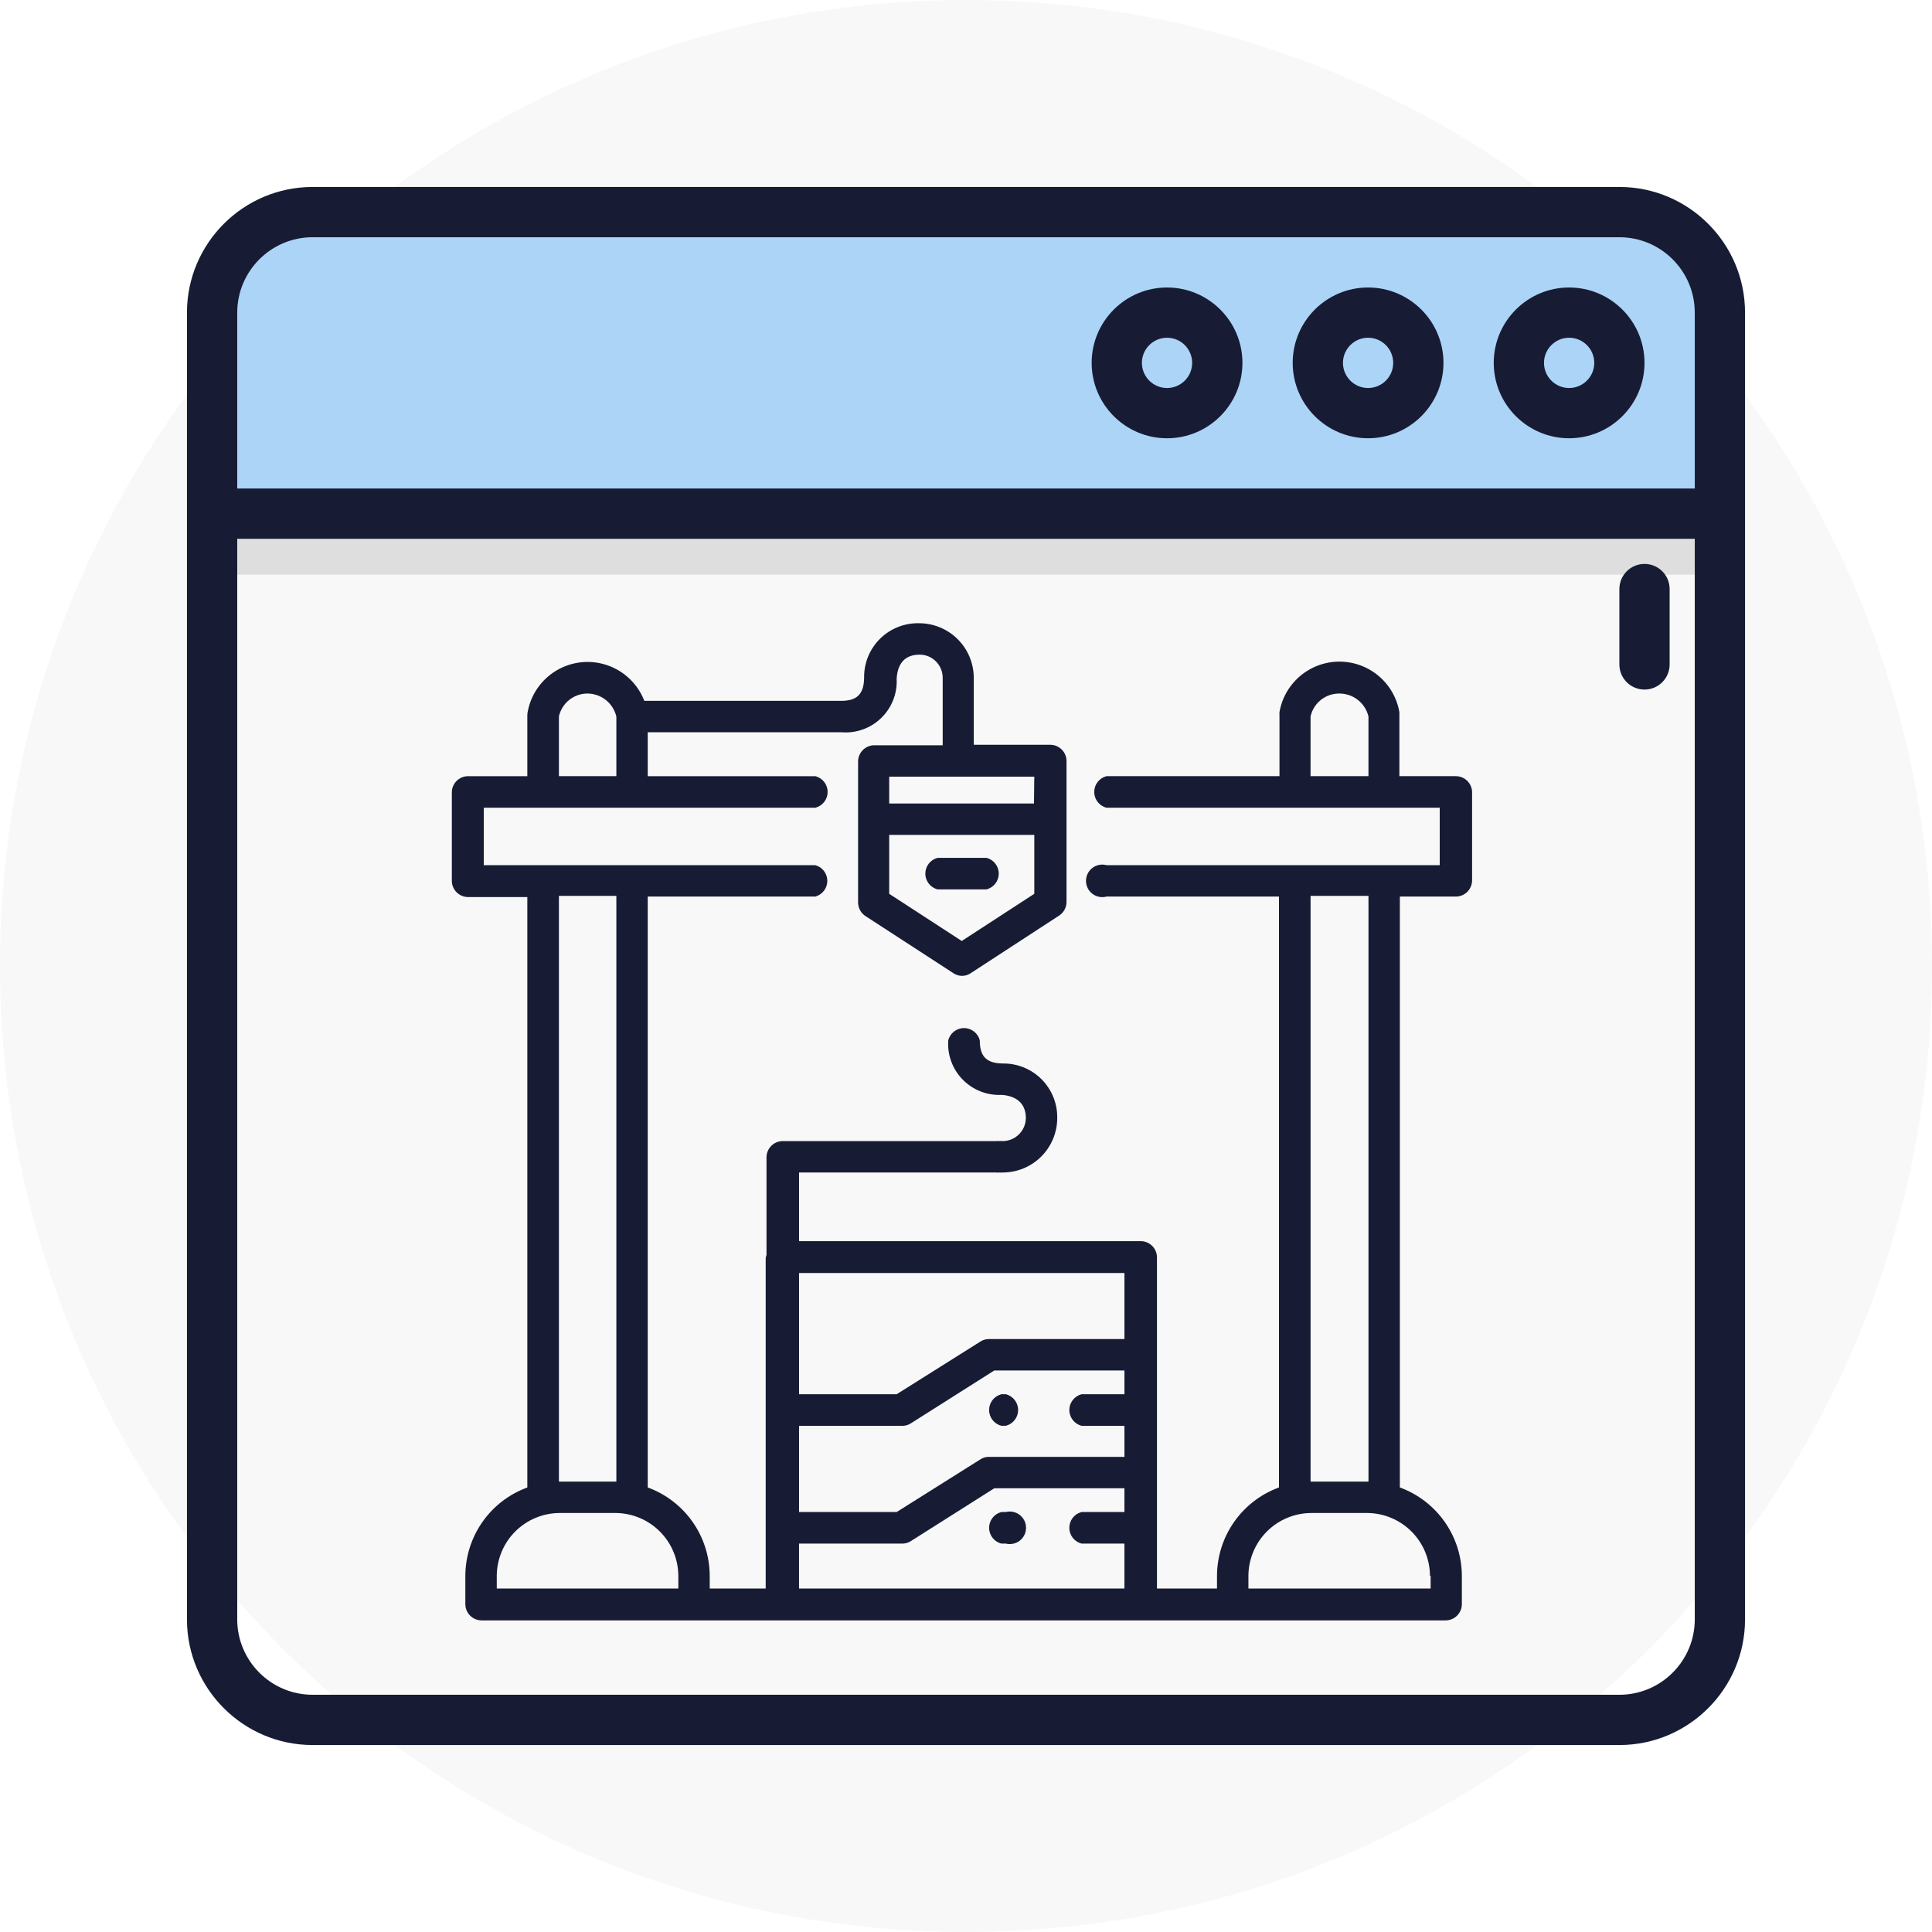
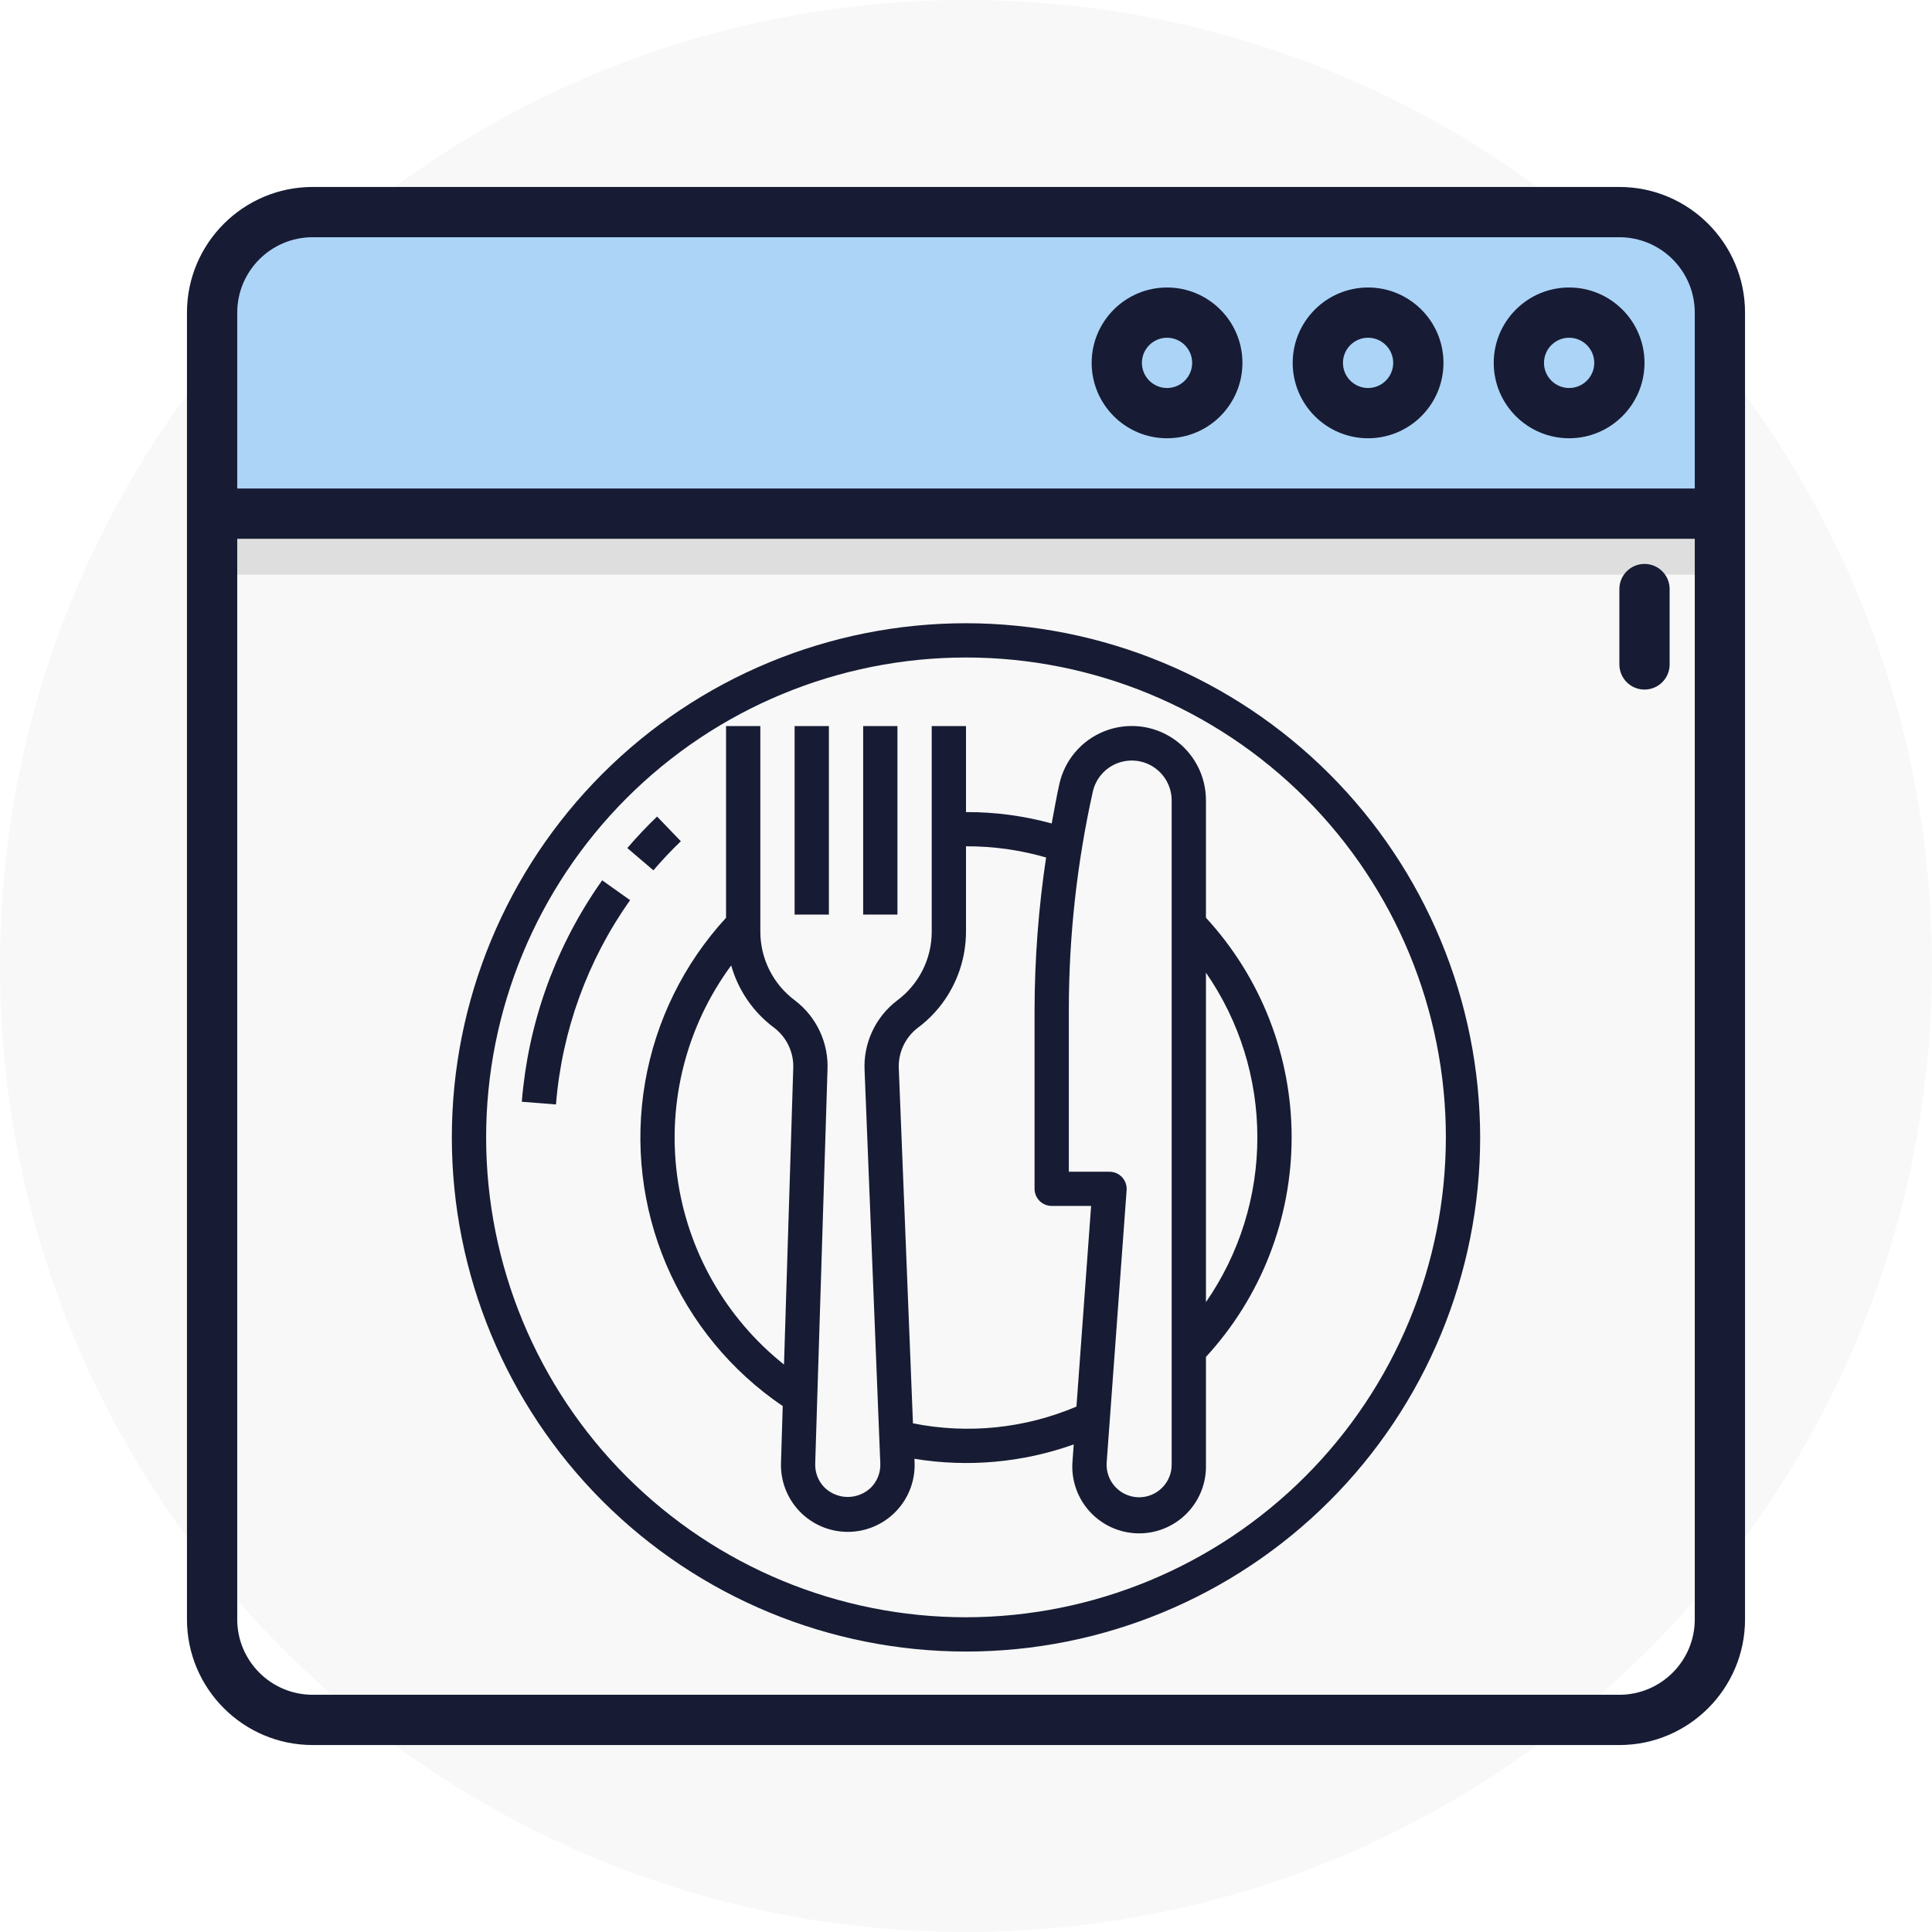
<svg xmlns="http://www.w3.org/2000/svg" width="124px" height="124px" viewBox="0 0 124 124" version="1.1">
  <g id="Page-1" stroke="none" stroke-width="1" fill="none" fill-rule="evenodd">
-     <g id="Home" transform="translate(-1135, -2838)">
+     <g id="Home" transform="translate(-1135, -2592)">
      <g id="Group-6-Copy" transform="translate(165, 730)">
-         <g id="Group-15-Copy-17" transform="translate(0, 2084)">
+         <g id="Group-15-Copy-16" transform="translate(0, 1838)">
          <g id="Group-4" transform="translate(970, 24)">
            <circle id="BG" fill="#F8F8F8" cx="62" cy="62" r="62" />
            <g id="Group-46" transform="translate(12, 12)">
              <rect id="Rectangle-Copy-10" fill="#DEDEDE" x="2.474" y="5.53" width="95.115" height="19.355" />
              <rect id="Rectangle" fill="#ACD4F7" x="2.474" y="3.134" width="95.115" height="19.355" />
-               <path d="M91.935,0 L8.065,0 C3.618,0 0,3.618 0,8.065 L0,91.935 C0,96.382 3.618,100 8.065,100 L91.935,100 C96.382,100 100,96.382 100,91.935 L100,8.065 C100,3.618 96.382,0 91.935,0 Z M8.065,3.226 L91.935,3.226 C94.604,3.226 96.774,5.396 96.774,8.065 L96.774,19.355 L3.226,19.355 L3.226,8.065 C3.226,5.396 5.396,3.226 8.065,3.226 Z M91.935,96.774 L8.065,96.774 C5.396,96.774 3.226,94.604 3.226,91.935 L3.226,22.581 L96.774,22.581 L96.774,91.935 C96.774,94.604 94.604,96.774 91.935,96.774 Z M88.71,16.129 C91.378,16.129 93.548,13.959 93.548,11.29 C93.548,8.622 91.378,6.452 88.71,6.452 C86.041,6.452 83.871,8.622 83.871,11.29 C83.871,13.959 86.041,16.129 88.71,16.129 Z M88.71,9.677 C89.6,9.677 90.323,10.401 90.323,11.29 C90.323,12.18 89.6,12.903 88.71,12.903 C87.82,12.903 87.097,12.18 87.097,11.29 C87.097,10.401 87.82,9.677 88.71,9.677 Z M75.806,16.129 C78.475,16.129 80.645,13.959 80.645,11.29 C80.645,8.622 78.475,6.452 75.806,6.452 C73.138,6.452 70.968,8.622 70.968,11.29 C70.968,13.959 73.138,16.129 75.806,16.129 Z M75.806,9.677 C76.696,9.677 77.419,10.401 77.419,11.29 C77.419,12.18 76.696,12.903 75.806,12.903 C74.916,12.903 74.194,12.18 74.194,11.29 C74.194,10.401 74.916,9.677 75.806,9.677 Z M62.903,16.129 C65.572,16.129 67.742,13.959 67.742,11.29 C67.742,8.622 65.572,6.452 62.903,6.452 C60.235,6.452 58.065,8.622 58.065,11.29 C58.065,13.959 60.235,16.129 62.903,16.129 Z M62.903,9.677 C63.793,9.677 64.516,10.401 64.516,11.29 C64.516,12.18 63.793,12.903 62.903,12.903 C62.013,12.903 61.29,12.18 61.29,11.29 C61.29,10.401 62.013,9.677 62.903,9.677 Z M95.161,25.806 L95.161,30.645 C95.161,31.536 94.44,32.258 93.548,32.258 C92.657,32.258 91.935,31.536 91.935,30.645 L91.935,25.806 C91.935,24.916 92.657,24.194 93.548,24.194 C94.44,24.194 95.161,24.916 95.161,25.806 Z M44.499,28.98 C45.166,28.329 46.069,27.976 47.001,28.001 C47.927,28.004 48.816,28.373 49.471,29.029 C50.112,29.67 50.48,30.534 50.498,31.44 L50.499,31.499 L50.499,35.802 L55.407,35.802 C55.683,35.802 55.949,35.912 56.145,36.107 C56.332,36.294 56.441,36.545 56.45,36.808 L56.451,36.846 L56.451,45.909 C56.444,46.237 56.285,46.542 56.021,46.734 L55.991,46.755 L50.269,50.483 C49.96,50.677 49.57,50.683 49.256,50.502 L49.225,50.483 L43.534,46.786 C43.262,46.603 43.093,46.303 43.076,45.977 L43.074,45.94 L43.074,36.877 C43.074,36.311 43.525,35.849 44.088,35.833 L44.118,35.833 L48.504,35.833 L48.504,31.499 C48.504,30.684 47.847,30.022 47.032,30.016 C46.134,30.016 45.612,30.518 45.549,31.562 C45.598,32.508 45.235,33.428 44.555,34.086 C43.888,34.732 42.979,35.064 42.054,35.002 L41.999,34.997 L29.573,34.997 L29.573,37.817 L40.329,37.817 C40.793,37.933 41.119,38.35 41.119,38.83 C41.119,39.298 40.808,39.707 40.359,39.834 L40.329,39.842 L19.049,39.842 L19.049,43.529 L40.329,43.529 C40.783,43.652 41.099,44.065 41.099,44.536 C41.099,44.997 40.797,45.401 40.359,45.535 L40.329,45.544 L29.573,45.544 L29.573,83.469 C30.738,83.894 31.745,84.668 32.456,85.683 C33.153,86.678 33.534,87.859 33.551,89.072 L33.552,89.149 L33.552,89.953 L37.144,89.953 L37.144,68.766 C37.15,68.706 37.162,68.647 37.181,68.59 L37.196,68.547 L37.196,62.282 C37.196,61.716 37.647,61.255 38.21,61.238 L38.24,61.238 L51.929,61.238 C51.999,61.227 52.069,61.227 52.138,61.238 C52.211,61.228 52.285,61.228 52.358,61.238 C53.162,61.232 53.815,60.591 53.84,59.791 L53.841,59.755 C53.84,58.867 53.287,58.345 52.295,58.272 C51.359,58.319 50.448,57.963 49.792,57.295 C49.135,56.626 48.796,55.709 48.86,54.774 C48.976,54.31 49.394,53.984 49.873,53.984 C50.351,53.984 50.769,54.31 50.885,54.774 C50.885,55.783 51.292,56.244 52.355,56.257 L52.399,56.257 C53.324,56.254 54.211,56.623 54.862,57.281 C55.498,57.925 55.855,58.793 55.856,59.697 L55.856,59.755 C55.856,60.683 55.487,61.572 54.831,62.228 C54.175,62.885 53.286,63.253 52.358,63.253 C52.285,63.263 52.211,63.263 52.138,63.253 C52.081,63.262 52.022,63.263 51.964,63.257 L51.929,63.253 L39.285,63.253 L39.285,67.66 L61.213,67.66 C61.49,67.66 61.755,67.77 61.951,67.965 C62.138,68.152 62.247,68.403 62.256,68.666 L62.257,68.704 L62.257,89.953 L66.11,89.953 L66.11,89.149 C66.112,87.909 66.494,86.699 67.206,85.683 C67.902,84.688 68.882,83.925 70.017,83.495 L70.088,83.469 L70.088,45.543 L59.02,45.543 C58.706,45.629 58.37,45.563 58.112,45.365 C57.853,45.168 57.702,44.861 57.702,44.536 C57.702,44.21 57.853,43.903 58.112,43.706 C58.36,43.516 58.68,43.448 58.984,43.519 L59.02,43.528 L80.405,43.528 L80.405,39.842 L59.02,39.842 C58.555,39.726 58.23,39.308 58.23,38.829 C58.23,38.361 58.541,37.951 58.989,37.824 L59.02,37.816 L70.12,37.816 L70.12,33.88 C70.114,33.82 70.114,33.761 70.12,33.702 C70.331,32.483 71.107,31.437 72.212,30.881 C73.316,30.325 74.619,30.325 75.724,30.881 C76.828,31.437 77.604,32.483 77.815,33.702 C77.819,33.746 77.82,33.791 77.818,33.835 L77.815,33.88 L77.815,37.816 L81.408,37.816 C81.684,37.808 81.953,37.911 82.154,38.1 C82.347,38.282 82.463,38.529 82.481,38.792 L82.482,38.83 L82.482,44.5 C82.482,44.777 82.372,45.042 82.177,45.238 C81.99,45.425 81.739,45.534 81.476,45.543 L81.438,45.544 L77.846,45.544 L77.846,83.469 C79.011,83.894 80.017,84.668 80.729,85.684 C81.426,86.678 81.807,87.859 81.824,89.072 L81.825,89.149 L81.825,90.956 C81.825,91.233 81.715,91.498 81.519,91.694 C81.331,91.881 81.081,91.99 80.818,91.999 L80.78,92 L18.911,92 C18.634,92 18.369,91.89 18.173,91.694 C17.986,91.507 17.877,91.257 17.868,90.993 L17.867,90.956 L17.867,89.149 C17.869,87.909 18.251,86.699 18.963,85.684 C19.659,84.688 20.639,83.926 21.774,83.496 L21.845,83.469 L21.845,45.575 L18.044,45.575 C17.767,45.575 17.502,45.465 17.306,45.269 C17.119,45.082 17.01,44.832 17.001,44.568 L17,44.531 L17,38.861 C17,38.295 17.451,37.833 18.013,37.817 L18.044,37.817 L21.845,37.817 L21.845,33.88 C21.847,33.835 21.851,33.791 21.858,33.747 L21.866,33.702 C22.068,32.576 22.753,31.595 23.741,31.018 C24.729,30.441 25.92,30.326 27.001,30.704 C28.062,31.076 28.911,31.886 29.332,32.927 L29.353,32.982 L41.989,32.982 C42.987,32.982 43.448,32.565 43.461,31.502 L43.461,31.457 C43.457,30.525 43.832,29.631 44.499,28.98 Z M27.506,85.108 L23.914,85.108 C22.845,85.113 21.822,85.541 21.066,86.298 C20.326,87.041 19.903,88.041 19.884,89.087 L19.884,89.149 L19.884,89.953 L31.537,89.953 L31.537,89.149 C31.534,88.08 31.109,87.055 30.354,86.298 C29.613,85.556 28.615,85.13 27.568,85.108 L27.506,85.108 Z M60.168,83.521 L51.815,83.521 L46.458,86.914 C46.309,87.007 46.14,87.06 45.965,87.07 L45.925,87.071 L39.284,87.071 L39.284,89.953 L60.168,89.953 L60.168,87.071 L57.422,87.071 C56.957,86.954 56.631,86.537 56.631,86.058 C56.631,85.589 56.943,85.18 57.391,85.053 L57.422,85.045 L60.168,85.045 L60.168,83.521 Z M75.748,85.108 L72.156,85.108 C71.087,85.113 70.063,85.541 69.308,86.298 C68.568,87.041 68.145,88.041 68.126,89.087 L68.126,89.149 L68.126,89.953 L79.821,89.953 L79.821,89.149 L79.779,89.149 C79.776,88.08 79.351,87.055 78.596,86.298 C77.855,85.556 76.856,85.13 75.81,85.108 L75.748,85.108 Z M52.556,85.045 C52.868,84.967 53.198,85.037 53.452,85.235 C53.706,85.433 53.854,85.737 53.854,86.058 C53.854,86.38 53.706,86.683 53.452,86.881 C53.208,87.071 52.893,87.143 52.592,87.08 L52.556,87.071 L52.274,87.071 C51.809,86.955 51.483,86.537 51.483,86.058 C51.483,85.59 51.795,85.18 52.243,85.053 L52.274,85.045 L52.556,85.045 Z M60.169,75.961 L51.815,75.961 L46.459,79.354 C46.311,79.451 46.14,79.505 45.964,79.511 L45.926,79.511 L39.285,79.511 L39.285,85.045 L45.55,85.045 L50.928,81.662 C51.078,81.564 51.253,81.51 51.432,81.505 L51.471,81.505 L60.169,81.505 L60.169,79.511 L57.423,79.511 C56.958,79.394 56.632,78.977 56.632,78.498 C56.632,78.03 56.944,77.62 57.392,77.493 L57.423,77.485 L60.169,77.485 L60.169,75.961 Z M27.559,45.501 L23.873,45.501 L23.873,83.092 L27.559,83.092 L27.559,45.501 Z M75.832,45.501 L72.115,45.501 L72.115,83.092 L75.832,83.092 L75.832,45.501 Z M52.556,77.484 C53.02,77.601 53.346,78.019 53.346,78.497 C53.346,78.966 53.035,79.375 52.586,79.502 L52.556,79.51 L52.274,79.51 C51.809,79.394 51.483,78.977 51.483,78.497 C51.483,78.029 51.795,77.62 52.243,77.493 L52.274,77.484 L52.556,77.484 Z M60.169,69.706 L39.285,69.706 L39.285,77.485 L45.55,77.485 L50.928,74.102 C51.078,74.004 51.253,73.95 51.432,73.946 L51.471,73.945 L60.169,73.945 L60.169,69.706 Z M54.384,41.586 L45.07,41.586 L45.07,45.366 L49.727,48.394 L54.384,45.366 L54.384,41.586 Z M51.313,43.058 C51.778,43.174 52.103,43.592 52.103,44.07 C52.103,44.539 51.792,44.948 51.344,45.075 L51.313,45.083 L48.181,45.083 C47.716,44.967 47.39,44.549 47.39,44.07 C47.39,43.602 47.702,43.192 48.15,43.066 L48.181,43.058 L51.313,43.058 Z M54.384,37.847 L45.07,37.847 L45.07,39.57 L54.363,39.57 L54.384,37.847 Z M73.962,32.512 C73.532,32.509 73.114,32.653 72.778,32.921 C72.454,33.179 72.225,33.536 72.125,33.938 L72.114,33.984 L72.114,37.816 L75.831,37.816 L75.831,33.984 C75.731,33.564 75.491,33.191 75.152,32.923 C74.813,32.656 74.394,32.511 73.962,32.512 Z M25.71,32.512 C25.282,32.511 24.866,32.657 24.532,32.924 C24.21,33.182 23.983,33.538 23.883,33.938 L23.873,33.984 L23.873,37.816 L27.559,37.816 L27.559,33.984 C27.458,33.568 27.222,33.197 26.887,32.93 C26.553,32.663 26.138,32.516 25.71,32.512 Z" id="Shape" fill="#171C34" fill-rule="nonzero" />
+               <path d="M91.935,0 L8.065,0 C3.618,0 0,3.618 0,8.065 L0,91.935 C0,96.382 3.618,100 8.065,100 L91.935,100 C96.382,100 100,96.382 100,91.935 L100,8.065 C100,3.618 96.382,0 91.935,0 Z M8.065,3.226 L91.935,3.226 C94.604,3.226 96.774,5.396 96.774,8.065 L96.774,19.355 L3.226,19.355 L3.226,8.065 C3.226,5.396 5.396,3.226 8.065,3.226 Z M91.935,96.774 L8.065,96.774 C5.396,96.774 3.226,94.604 3.226,91.935 L3.226,22.581 L96.774,22.581 L96.774,91.935 C96.774,94.604 94.604,96.774 91.935,96.774 Z M88.71,16.129 C91.378,16.129 93.548,13.959 93.548,11.29 C93.548,8.622 91.378,6.452 88.71,6.452 C86.041,6.452 83.871,8.622 83.871,11.29 C83.871,13.959 86.041,16.129 88.71,16.129 Z M88.71,9.677 C89.6,9.677 90.323,10.401 90.323,11.29 C90.323,12.18 89.6,12.903 88.71,12.903 C87.82,12.903 87.097,12.18 87.097,11.29 C87.097,10.401 87.82,9.677 88.71,9.677 Z M75.806,16.129 C78.475,16.129 80.645,13.959 80.645,11.29 C80.645,8.622 78.475,6.452 75.806,6.452 C73.138,6.452 70.968,8.622 70.968,11.29 C70.968,13.959 73.138,16.129 75.806,16.129 Z M75.806,9.677 C76.696,9.677 77.419,10.401 77.419,11.29 C77.419,12.18 76.696,12.903 75.806,12.903 C74.916,12.903 74.194,12.18 74.194,11.29 C74.194,10.401 74.916,9.677 75.806,9.677 Z M62.903,16.129 C65.572,16.129 67.742,13.959 67.742,11.29 C67.742,8.622 65.572,6.452 62.903,6.452 C60.235,6.452 58.065,8.622 58.065,11.29 C58.065,13.959 60.235,16.129 62.903,16.129 Z M62.903,9.677 C63.793,9.677 64.516,10.401 64.516,11.29 C64.516,12.18 63.793,12.903 62.903,12.903 C62.013,12.903 61.29,12.18 61.29,11.29 C61.29,10.401 62.013,9.677 62.903,9.677 Z M95.161,25.806 L95.161,30.645 C95.161,31.536 94.44,32.258 93.548,32.258 C92.657,32.258 91.935,31.536 91.935,30.645 L91.935,25.806 C91.935,24.916 92.657,24.194 93.548,24.194 C94.44,24.194 95.161,24.916 95.161,25.806 Z" id="Shape" fill="#171C34" fill-rule="nonzero" />
+               <path d="M50,28 C58.75,28.01 67.137,31.49 73.324,37.676 C79.51,43.863 82.99,52.251 83,61 C83,69.752 79.523,78.146 73.335,84.335 C67.146,90.523 58.752,94 50,94 C41.248,94 32.854,90.523 26.665,84.335 C20.477,78.146 17,69.752 17,61 C17,52.248 20.477,43.854 26.665,37.665 C32.854,31.477 41.248,28 50,28 Z M50,30.2 C41.832,30.2 33.998,33.446 28.222,39.221 C22.446,44.998 19.201,52.832 19.201,61 C19.201,69.167 22.446,77.002 28.222,82.778 C33.998,88.554 41.832,91.8 50,91.8 C58.166,91.79 65.994,88.542 71.768,82.768 C77.542,76.994 80.79,69.166 80.799,61 C80.799,52.832 77.554,44.998 71.778,39.221 C66.002,33.445 58.168,30.2 50,30.2 Z M58.879,34.933 C60.347,34.35 62.007,34.531 63.314,35.419 C64.62,36.306 65.401,37.783 65.4,39.362 L65.4,46.901 C68.937,50.742 70.9,55.773 70.9,60.995 C70.9,66.217 68.937,71.249 65.4,75.09 L65.4,82.245 C65.369,83.343 64.918,84.391 64.134,85.169 C63.295,86.003 62.148,86.453 60.966,86.412 C59.783,86.372 58.67,85.845 57.888,84.956 C57.108,84.067 56.729,82.896 56.841,81.718 L56.915,80.706 C53.64,81.874 50.122,82.192 46.691,81.628 L46.7,81.858 C46.747,83.023 46.317,84.158 45.508,85 C44.7,85.842 43.584,86.318 42.417,86.319 C41.25,86.32 40.133,85.846 39.323,85.005 C38.514,84.164 38.082,83.03 38.127,81.864 L38.237,78.245 C34.923,75.997 32.327,72.841 30.76,69.156 C29.194,65.47 28.723,61.411 29.404,57.465 C30.085,53.518 31.889,49.852 34.6,46.905 L34.6,34.6 L36.8,34.6 L36.8,47.8 C36.802,49.542 37.629,51.18 39.029,52.216 C40.421,53.279 41.199,54.961 41.109,56.71 L40.322,81.935 C40.301,82.503 40.513,83.054 40.909,83.462 C41.309,83.856 41.849,84.078 42.411,84.078 C42.973,84.078 43.513,83.856 43.914,83.462 C44.31,83.056 44.521,82.505 44.5,81.939 L43.492,56.72 C43.4,54.969 44.178,53.286 45.571,52.221 C46.973,51.185 47.801,49.544 47.8,47.8 L47.8,34.6 L50,34.6 L50,40.121 C51.858,40.114 53.709,40.36 55.5,40.852 C55.659,40.01 55.804,39.166 55.989,38.33 C56.329,36.788 57.412,35.516 58.879,34.933 Z M62.074,37.254 C61.373,36.779 60.484,36.682 59.697,36.992 C58.91,37.303 58.327,37.982 58.14,38.807 C57.118,43.402 56.602,48.096 56.6,52.804 L56.6,63.205 L59.209,63.205 C59.515,63.205 59.808,63.332 60.017,63.556 C60.225,63.78 60.331,64.081 60.309,64.386 L59.028,81.875 C58.99,82.451 59.193,83.016 59.587,83.438 C59.982,83.859 60.533,84.098 61.11,84.099 C61.664,84.099 62.195,83.879 62.587,83.487 C62.98,83.095 63.2,82.564 63.2,82.009 L63.2,39.363 C63.196,38.517 62.774,37.727 62.074,37.254 Z M50,42.318 L50,47.799 C49.997,49.465 49.457,51.085 48.46,52.419 C48.011,53.017 47.477,53.547 46.875,53.99 C46.069,54.625 45.625,55.614 45.689,56.638 L46.596,79.353 C50.123,80.058 53.78,79.683 57.089,78.277 L58.03,65.399 L55.5,65.399 C55.208,65.399 54.928,65.283 54.722,65.077 C54.516,64.871 54.4,64.591 54.4,64.299 L54.4,52.803 C54.408,49.534 54.655,46.27 55.141,43.036 C53.471,42.552 51.739,42.31 50,42.318 Z M34.93,49.963 C32.072,53.842 30.828,58.678 31.46,63.455 C32.092,68.232 34.55,72.577 38.319,75.58 L38.91,56.641 C38.974,55.617 38.53,54.625 37.723,53.991 C36.369,52.997 35.386,51.58 34.93,49.963 Z M65.4,50.426 L65.4,71.574 C67.551,68.468 68.702,64.778 68.7,61 C68.702,57.221 67.551,53.532 65.4,50.426 Z M26.648,44.5 L28.44,45.774 C25.704,49.637 24.061,54.168 23.684,58.887 L23.683,58.886 L21.491,58.713 C21.885,53.78 23.556,49.038 26.335,44.951 L26.648,44.5 Z M41.2,34.6 L41.2,46.7 L39,46.7 L39,34.6 L41.2,34.6 Z M45.6,34.6 L45.6,46.7 L43.4,46.7 L43.4,34.6 L45.6,34.6 Z M30.173,40.407 L31.697,41.993 C31.08,42.586 30.489,43.214 29.936,43.86 L28.264,42.43 C28.863,41.727 29.505,41.05 30.173,40.407 Z" id="Combined-Shape" fill="#171C34" fill-rule="nonzero" />
            </g>
          </g>
        </g>
      </g>
    </g>
  </g>
</svg>
